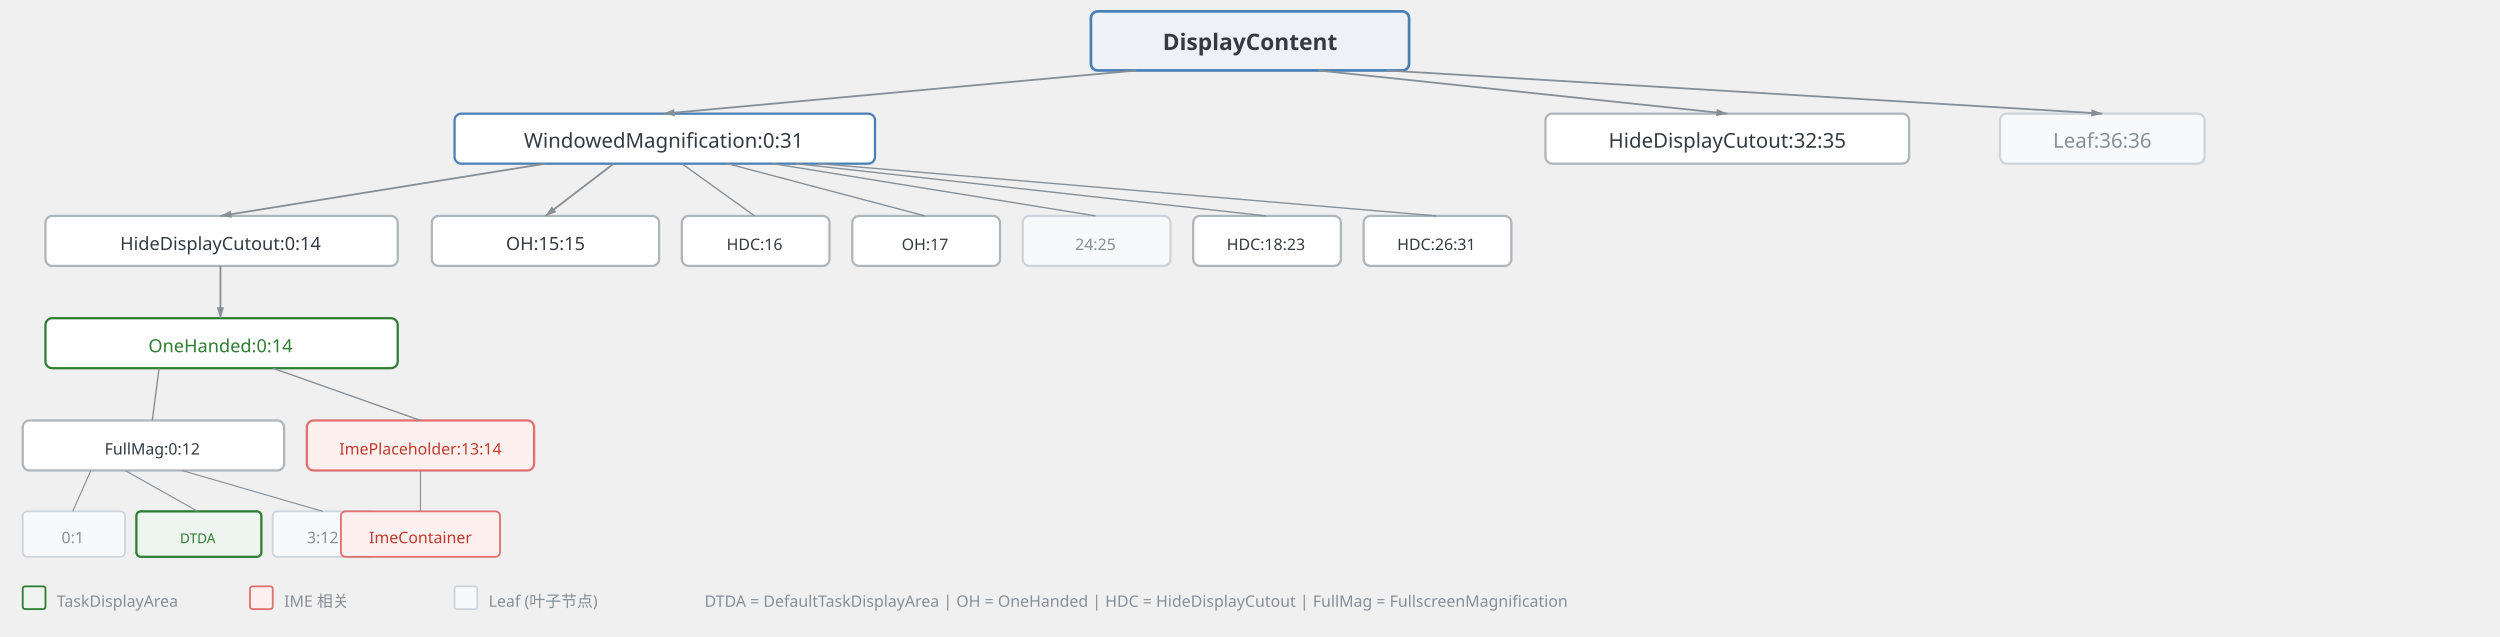
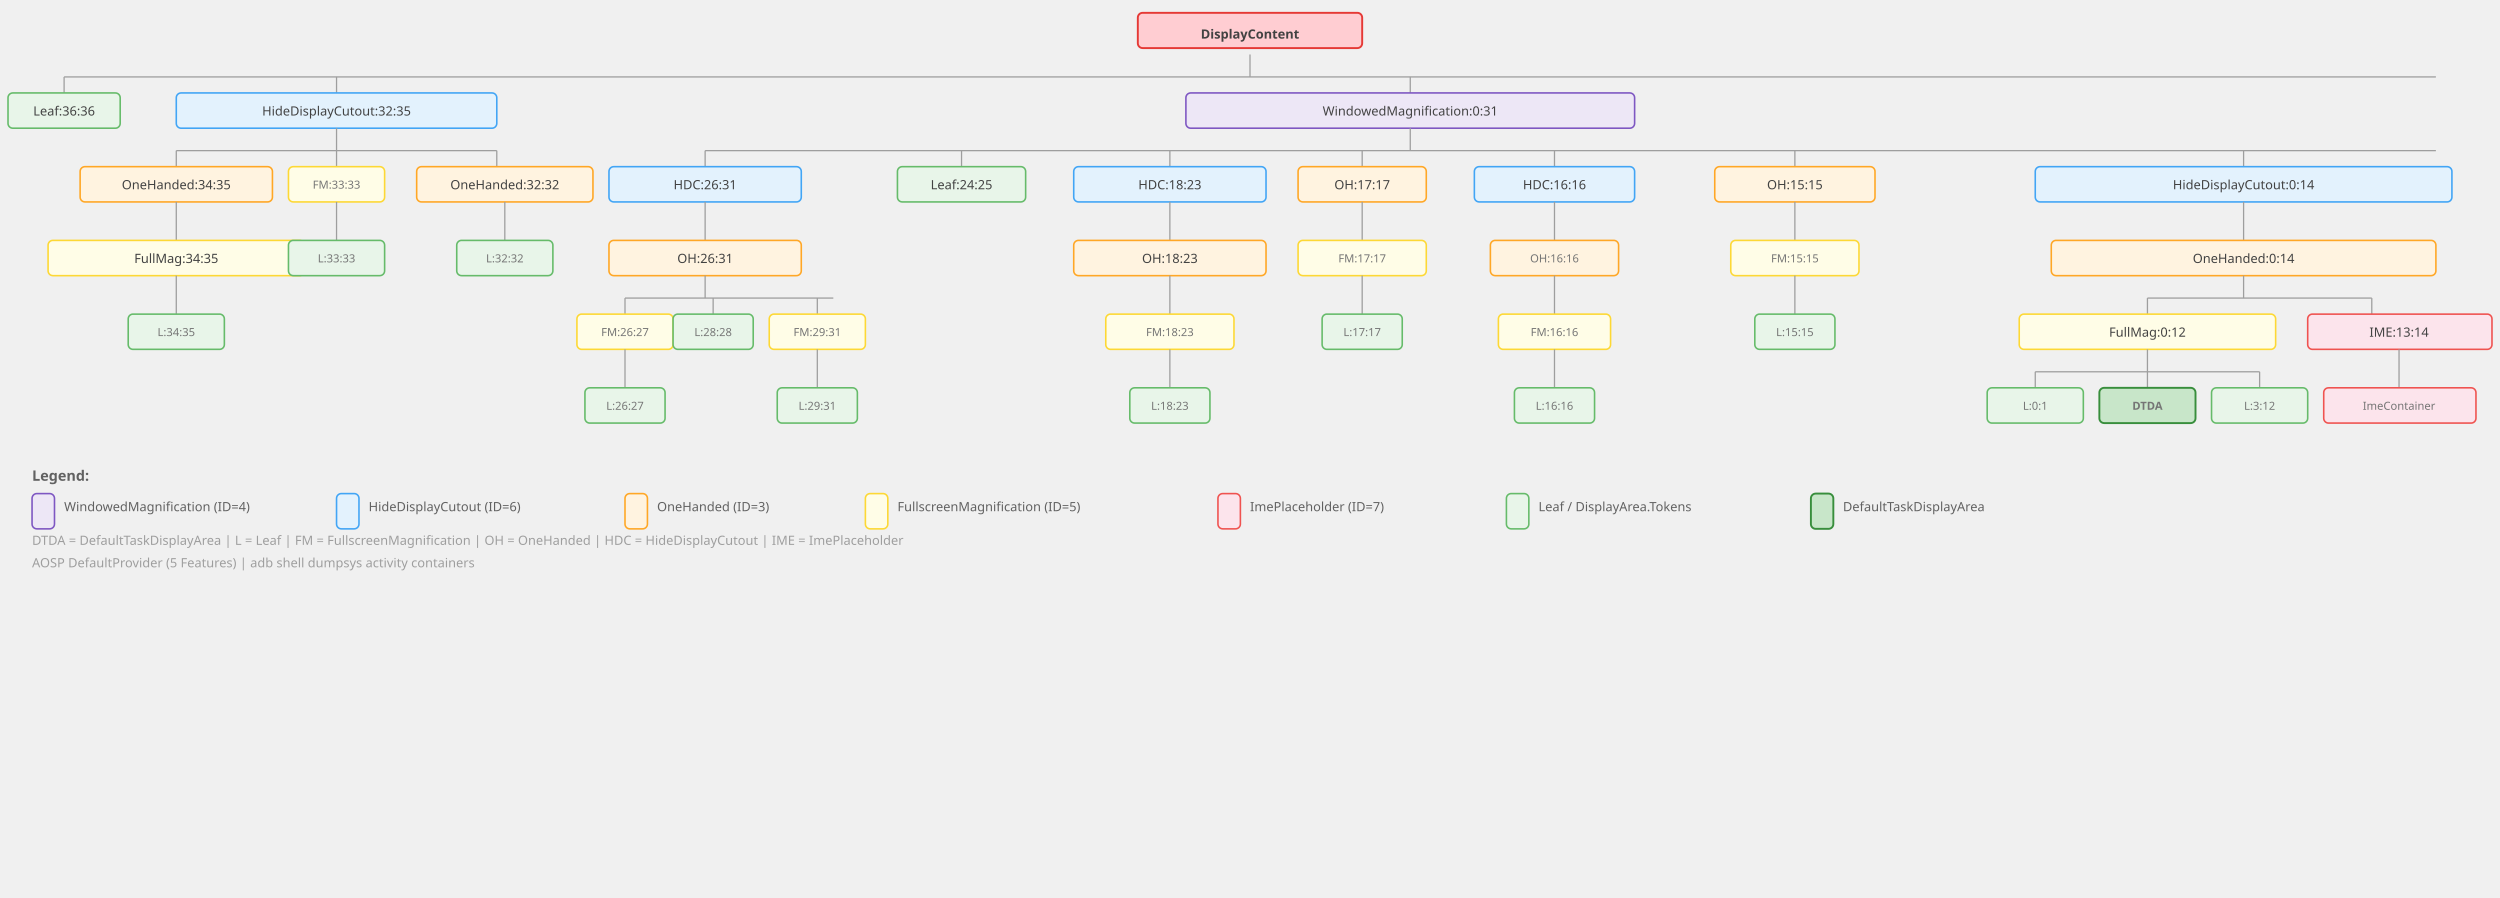
- <svg xmlns="http://www.w3.org/2000/svg" viewBox="0 0 1100 280" font-family="'Segoe UI','PingFang SC','Microsoft YaHei',sans-serif">
+ <svg xmlns="http://www.w3.org/2000/svg" viewBox="0 0 1560 560" font-family="'Segoe UI','PingFang SC','Microsoft YaHei',sans-serif">
  <defs>
-     <marker id="ta" markerWidth="6" markerHeight="4" refX="6" refY="2" orient="auto">
-       <polygon points="0,0 6,2 0,4" fill="#868e96" />
+     <marker id="ta" markerWidth="5" markerHeight="4" refX="5" refY="2" orient="auto">
+       <polygon points="0,0 5,2 0,4" fill="#9e9e9e" />
    </marker>
+     <style>
+       .nd  { stroke-width: 1; rx: 3; ry: 3; height: 22; }
+       .wm  { fill: #ede7f6; stroke: #7e57c2; }
+       .hdc { fill: #e3f2fd; stroke: #42a5f5; }
+       .oh  { fill: #fff3e0; stroke: #ffa726; }
+       .fm  { fill: #fffde7; stroke: #fdd835; }
+       .ime { fill: #fce4ec; stroke: #ef5350; }
+       .lf  { fill: #e8f5e9; stroke: #66bb6a; }
+       .sp  { fill: #c8e6c9; stroke: #388e3c; stroke-width: 1.2; }
+       .dc  { fill: #ffcdd2; stroke: #e53935; stroke-width: 1.2; }
+       .ln  { stroke: #9e9e9e; stroke-width: 0.8; fill: none; }
+       .nt  { font-size: 8px; fill: #424242; text-anchor: middle; dominant-baseline: central; }
+       .st  { font-size: 7px; fill: #757575; text-anchor: middle; dominant-baseline: central; }
+     </style>
  </defs>
-   <rect x="480" y="5" width="140" height="26" rx="3" fill="#eef1f5" stroke="#4a7fb5" stroke-width="1.2" />
-   <text x="550" y="22" font-size="10" fill="#343a40" font-weight="600" text-anchor="middle">DisplayContent</text>
-   <rect x="200" y="50" width="185" height="22" rx="3" fill="white" stroke="#4a7fb5" stroke-width="1" />
-   <text x="292" y="65" font-size="9" fill="#343a40" text-anchor="middle">WindowedMagnification:0:31</text>
-   <line x1="500" y1="31" x2="292" y2="50" stroke="#868e96" stroke-width="0.8" marker-end="url(#ta)" />
-   <rect x="680" y="50" width="160" height="22" rx="3" fill="white" stroke="#adb5bd" stroke-width="1" />
-   <text x="760" y="65" font-size="9" fill="#343a40" text-anchor="middle">HideDisplayCutout:32:35</text>
-   <line x1="580" y1="31" x2="760" y2="50" stroke="#868e96" stroke-width="0.8" marker-end="url(#ta)" />
-   <rect x="880" y="50" width="90" height="22" rx="3" fill="#f8f9fa" stroke="#ced4da" stroke-width="1" />
-   <text x="925" y="65" font-size="9" fill="#868e96" text-anchor="middle">Leaf:36:36</text>
-   <line x1="610" y1="31" x2="925" y2="50" stroke="#868e96" stroke-width="0.8" marker-end="url(#ta)" />
-   <rect x="20" y="95" width="155" height="22" rx="3" fill="white" stroke="#adb5bd" stroke-width="1" />
-   <text x="97" y="110" font-size="8" fill="#343a40" text-anchor="middle">HideDisplayCutout:0:14</text>
-   <line x1="240" y1="72" x2="97" y2="95" stroke="#868e96" stroke-width="0.8" marker-end="url(#ta)" />
-   <rect x="190" y="95" width="100" height="22" rx="3" fill="white" stroke="#adb5bd" stroke-width="1" />
-   <text x="240" y="110" font-size="8" fill="#343a40" text-anchor="middle">OH:15:15</text>
-   <line x1="270" y1="72" x2="240" y2="95" stroke="#868e96" stroke-width="0.8" marker-end="url(#ta)" />
-   <rect x="300" y="95" width="65" height="22" rx="3" fill="white" stroke="#adb5bd" stroke-width="1" />
-   <text x="332" y="110" font-size="7" fill="#343a40" text-anchor="middle">HDC:16</text>
-   <rect x="375" y="95" width="65" height="22" rx="3" fill="white" stroke="#adb5bd" stroke-width="1" />
-   <text x="407" y="110" font-size="7" fill="#343a40" text-anchor="middle">OH:17</text>
-   <rect x="450" y="95" width="65" height="22" rx="3" fill="#f8f9fa" stroke="#ced4da" stroke-width="1" />
-   <text x="482" y="110" font-size="7" fill="#868e96" text-anchor="middle">24:25</text>
-   <rect x="525" y="95" width="65" height="22" rx="3" fill="white" stroke="#adb5bd" stroke-width="1" />
-   <text x="557" y="110" font-size="7" fill="#343a40" text-anchor="middle">HDC:18:23</text>
-   <rect x="600" y="95" width="65" height="22" rx="3" fill="white" stroke="#adb5bd" stroke-width="1" />
-   <text x="632" y="110" font-size="7" fill="#343a40" text-anchor="middle">HDC:26:31</text>
-   <line x1="300" y1="72" x2="332" y2="95" stroke="#868e96" stroke-width="0.6" />
-   <line x1="320" y1="72" x2="407" y2="95" stroke="#868e96" stroke-width="0.6" />
-   <line x1="340" y1="72" x2="482" y2="95" stroke="#868e96" stroke-width="0.6" />
-   <line x1="350" y1="72" x2="557" y2="95" stroke="#868e96" stroke-width="0.6" />
-   <line x1="360" y1="72" x2="632" y2="95" stroke="#868e96" stroke-width="0.6" />
-   <rect x="20" y="140" width="155" height="22" rx="3" fill="white" stroke="#2e7d32" stroke-width="1" />
-   <text x="97" y="155" font-size="8" fill="#2e7d32" text-anchor="middle">OneHanded:0:14</text>
-   <line x1="97" y1="117" x2="97" y2="140" stroke="#868e96" stroke-width="0.8" marker-end="url(#ta)" />
-   <rect x="10" y="185" width="115" height="22" rx="3" fill="white" stroke="#adb5bd" stroke-width="1" />
-   <text x="67" y="200" font-size="7" fill="#343a40" text-anchor="middle">FullMag:0:12</text>
-   <line x1="70" y1="162" x2="67" y2="185" stroke="#868e96" stroke-width="0.6" />
-   <rect x="135" y="185" width="100" height="22" rx="3" fill="#fff0f0" stroke="#e07070" stroke-width="1" />
-   <text x="185" y="200" font-size="7" fill="#c0392b" text-anchor="middle">ImePlaceholder:13:14</text>
-   <line x1="120" y1="162" x2="185" y2="185" stroke="#868e96" stroke-width="0.6" />
-   <rect x="10" y="225" width="45" height="20" rx="2" fill="#f8f9fa" stroke="#ced4da" stroke-width="0.8" />
-   <text x="32" y="239" font-size="7" fill="#868e96" text-anchor="middle">0:1</text>
-   <line x1="40" y1="207" x2="32" y2="225" stroke="#868e96" stroke-width="0.5" />
-   <rect x="60" y="225" width="55" height="20" rx="2" fill="#eef5f1" stroke="#2e7d32" stroke-width="1" />
-   <text x="87" y="239" font-size="6" fill="#2e7d32" text-anchor="middle">DTDA</text>
-   <line x1="55" y1="207" x2="87" y2="225" stroke="#868e96" stroke-width="0.5" />
-   <rect x="120" y="225" width="45" height="20" rx="2" fill="#f8f9fa" stroke="#ced4da" stroke-width="0.8" />
-   <text x="142" y="239" font-size="7" fill="#868e96" text-anchor="middle">3:12</text>
-   <line x1="80" y1="207" x2="142" y2="225" stroke="#868e96" stroke-width="0.5" />
-   <rect x="150" y="225" width="70" height="20" rx="2" fill="#fff0f0" stroke="#e07070" stroke-width="0.8" />
-   <text x="185" y="239" font-size="7" fill="#c0392b" text-anchor="middle">ImeContainer</text>
-   <line x1="185" y1="207" x2="185" y2="225" stroke="#868e96" stroke-width="0.5" />
-   <rect x="10" y="258" width="10" height="10" rx="1" fill="#eef5f1" stroke="#2e7d32" stroke-width="0.8" />
-   <text x="25" y="267" font-size="7" fill="#868e96">TaskDisplayArea</text>
-   <rect x="110" y="258" width="10" height="10" rx="1" fill="#fff0f0" stroke="#e07070" stroke-width="0.8" />
-   <text x="125" y="267" font-size="7" fill="#868e96">IME 相关</text>
-   <rect x="200" y="258" width="10" height="10" rx="1" fill="#f8f9fa" stroke="#ced4da" stroke-width="0.8" />
-   <text x="215" y="267" font-size="7" fill="#868e96">Leaf (叶子节点)</text>
-   <text x="310" y="267" font-size="7" fill="#868e96">DTDA = DefaultTaskDisplayArea | OH = OneHanded | HDC = HideDisplayCutout | FullMag = FullscreenMagnification</text>
+   <rect x="710" y="8" width="140" height="26" class="nd dc" />
+   <text x="780" y="21" class="nt" font-weight="600" font-size="10">DisplayContent</text>
+   <line x1="780" y1="34" x2="780" y2="48" class="ln" />
+   <line x1="40" y1="48" x2="1520" y2="48" class="ln" />
+   <line x1="40" y1="48" x2="40" y2="58" class="ln" />
+   <line x1="210" y1="48" x2="210" y2="58" class="ln" />
+   <line x1="880" y1="48" x2="880" y2="58" class="ln" />
+   <rect x="5" y="58" width="70" height="22" class="nd lf" />
+   <text x="40" y="69" class="nt">Leaf:36:36</text>
+   <rect x="110" y="58" width="200" height="22" class="nd hdc" />
+   <text x="210" y="69" class="nt">HideDisplayCutout:32:35</text>
+   <rect x="740" y="58" width="280" height="22" class="nd wm" />
+   <text x="880" y="69" class="nt">WindowedMagnification:0:31</text>
+   <line x1="210" y1="80" x2="210" y2="94" class="ln" />
+   <line x1="110" y1="94" x2="310" y2="94" class="ln" />
+   <line x1="110" y1="94" x2="110" y2="104" class="ln" />
+   <line x1="210" y1="94" x2="210" y2="104" class="ln" />
+   <line x1="310" y1="94" x2="310" y2="104" class="ln" />
+   <rect x="50" y="104" width="120" height="22" class="nd oh" />
+   <text x="110" y="115" class="nt">OneHanded:34:35</text>
+   <rect x="180" y="104" width="60" height="22" class="nd fm" />
+   <text x="210" y="115" class="st">FM:33:33</text>
+   <rect x="260" y="104" width="110" height="22" class="nd oh" />
+   <text x="315" y="115" class="nt">OneHanded:32:32</text>
+   <line x1="110" y1="126" x2="110" y2="150" class="ln" />
+   <rect x="30" y="150" width="160" height="22" class="nd fm" />
+   <text x="110" y="161" class="nt">FullMag:34:35</text>
+   <line x1="210" y1="126" x2="210" y2="150" class="ln" />
+   <rect x="180" y="150" width="60" height="22" class="nd lf" />
+   <text x="210" y="161" class="st">L:33:33</text>
+   <line x1="315" y1="126" x2="315" y2="150" class="ln" />
+   <rect x="285" y="150" width="60" height="22" class="nd lf" />
+   <text x="315" y="161" class="st">L:32:32</text>
+   <line x1="110" y1="172" x2="110" y2="196" class="ln" />
+   <rect x="80" y="196" width="60" height="22" class="nd lf" />
+   <text x="110" y="207" class="st">L:34:35</text>
+   <line x1="880" y1="80" x2="880" y2="94" class="ln" />
+   <line x1="440" y1="94" x2="1520" y2="94" class="ln" />
+   <line x1="440" y1="94" x2="440" y2="104" class="ln" />
+   <line x1="600" y1="94" x2="600" y2="104" class="ln" />
+   <line x1="730" y1="94" x2="730" y2="104" class="ln" />
+   <line x1="850" y1="94" x2="850" y2="104" class="ln" />
+   <line x1="970" y1="94" x2="970" y2="104" class="ln" />
+   <line x1="1120" y1="94" x2="1120" y2="104" class="ln" />
+   <line x1="1400" y1="94" x2="1400" y2="104" class="ln" />
+   <rect x="380" y="104" width="120" height="22" class="nd hdc" />
+   <text x="440" y="115" class="nt">HDC:26:31</text>
+   <rect x="560" y="104" width="80" height="22" class="nd lf" />
+   <text x="600" y="115" class="nt">Leaf:24:25</text>
+   <rect x="670" y="104" width="120" height="22" class="nd hdc" />
+   <text x="730" y="115" class="nt">HDC:18:23</text>
+   <rect x="810" y="104" width="80" height="22" class="nd oh" />
+   <text x="850" y="115" class="nt">OH:17:17</text>
+   <rect x="920" y="104" width="100" height="22" class="nd hdc" />
+   <text x="970" y="115" class="nt">HDC:16:16</text>
+   <rect x="1070" y="104" width="100" height="22" class="nd oh" />
+   <text x="1120" y="115" class="nt">OH:15:15</text>
+   <rect x="1270" y="104" width="260" height="22" class="nd hdc" />
+   <text x="1400" y="115" class="nt">HideDisplayCutout:0:14</text>
+   <line x1="440" y1="126" x2="440" y2="150" class="ln" />
+   <rect x="380" y="150" width="120" height="22" class="nd oh" />
+   <text x="440" y="161" class="nt">OH:26:31</text>
+   <line x1="730" y1="126" x2="730" y2="150" class="ln" />
+   <rect x="670" y="150" width="120" height="22" class="nd oh" />
+   <text x="730" y="161" class="nt">OH:18:23</text>
+   <line x1="850" y1="126" x2="850" y2="150" class="ln" />
+   <rect x="810" y="150" width="80" height="22" class="nd fm" />
+   <text x="850" y="161" class="st">FM:17:17</text>
+   <line x1="970" y1="126" x2="970" y2="150" class="ln" />
+   <rect x="930" y="150" width="80" height="22" class="nd oh" />
+   <text x="970" y="161" class="st">OH:16:16</text>
+   <line x1="1120" y1="126" x2="1120" y2="150" class="ln" />
+   <rect x="1080" y="150" width="80" height="22" class="nd fm" />
+   <text x="1120" y="161" class="st">FM:15:15</text>
+   <line x1="1400" y1="126" x2="1400" y2="150" class="ln" />
+   <rect x="1280" y="150" width="240" height="22" class="nd oh" />
+   <text x="1400" y="161" class="nt">OneHanded:0:14</text>
+   <line x1="440" y1="172" x2="440" y2="186" class="ln" />
+   <line x1="390" y1="186" x2="520" y2="186" class="ln" />
+   <line x1="390" y1="186" x2="390" y2="196" class="ln" />
+   <line x1="445" y1="186" x2="445" y2="196" class="ln" />
+   <line x1="510" y1="186" x2="510" y2="196" class="ln" />
+   <rect x="360" y="196" width="60" height="22" class="nd fm" />
+   <text x="390" y="207" class="st">FM:26:27</text>
+   <rect x="420" y="196" width="50" height="22" class="nd lf" />
+   <text x="445" y="207" class="st">L:28:28</text>
+   <rect x="480" y="196" width="60" height="22" class="nd fm" />
+   <text x="510" y="207" class="st">FM:29:31</text>
+   <line x1="730" y1="172" x2="730" y2="196" class="ln" />
+   <rect x="690" y="196" width="80" height="22" class="nd fm" />
+   <text x="730" y="207" class="st">FM:18:23</text>
+   <line x1="850" y1="172" x2="850" y2="196" class="ln" />
+   <rect x="825" y="196" width="50" height="22" class="nd lf" />
+   <text x="850" y="207" class="st">L:17:17</text>
+   <line x1="970" y1="172" x2="970" y2="196" class="ln" />
+   <rect x="935" y="196" width="70" height="22" class="nd fm" />
+   <text x="970" y="207" class="st">FM:16:16</text>
+   <line x1="1120" y1="172" x2="1120" y2="196" class="ln" />
+   <rect x="1095" y="196" width="50" height="22" class="nd lf" />
+   <text x="1120" y="207" class="st">L:15:15</text>
+   <line x1="1400" y1="172" x2="1400" y2="186" class="ln" />
+   <line x1="1340" y1="186" x2="1480" y2="186" class="ln" />
+   <line x1="1340" y1="186" x2="1340" y2="196" class="ln" />
+   <line x1="1480" y1="186" x2="1480" y2="196" class="ln" />
+   <rect x="1260" y="196" width="160" height="22" class="nd fm" />
+   <text x="1340" y="207" class="nt">FullMag:0:12</text>
+   <rect x="1440" y="196" width="115" height="22" class="nd ime" />
+   <text x="1497" y="207" class="nt">IME:13:14</text>
+   <line x1="390" y1="218" x2="390" y2="242" class="ln" />
+   <rect x="365" y="242" width="50" height="22" class="nd lf" />
+   <text x="390" y="253" class="st">L:26:27</text>
+   <line x1="510" y1="218" x2="510" y2="242" class="ln" />
+   <rect x="485" y="242" width="50" height="22" class="nd lf" />
+   <text x="510" y="253" class="st">L:29:31</text>
+   <line x1="730" y1="218" x2="730" y2="242" class="ln" />
+   <rect x="705" y="242" width="50" height="22" class="nd lf" />
+   <text x="730" y="253" class="st">L:18:23</text>
+   <line x1="970" y1="218" x2="970" y2="242" class="ln" />
+   <rect x="945" y="242" width="50" height="22" class="nd lf" />
+   <text x="970" y="253" class="st">L:16:16</text>
+   <line x1="1340" y1="218" x2="1340" y2="232" class="ln" />
+   <line x1="1270" y1="232" x2="1410" y2="232" class="ln" />
+   <line x1="1270" y1="232" x2="1270" y2="242" class="ln" />
+   <line x1="1340" y1="232" x2="1340" y2="242" class="ln" />
+   <line x1="1410" y1="232" x2="1410" y2="242" class="ln" />
+   <rect x="1240" y="242" width="60" height="22" class="nd lf" />
+   <text x="1270" y="253" class="st">L:0:1</text>
+   <rect x="1310" y="242" width="60" height="22" class="nd sp" />
+   <text x="1340" y="253" class="st" fill="#1b5e20" font-weight="600">DTDA</text>
+   <rect x="1380" y="242" width="60" height="22" class="nd lf" />
+   <text x="1410" y="253" class="st">L:3:12</text>
+   <line x1="1497" y1="218" x2="1497" y2="242" class="ln" />
+   <rect x="1450" y="242" width="95" height="22" class="nd ime" />
+   <text x="1497" y="253" class="st" fill="#c62828">ImeContainer</text>
+   <g transform="translate(20, 300)">
+     <text x="0" y="0" font-size="9" fill="#616161" font-weight="600">Legend:</text>
+     <rect x="0" y="8" width="14" height="14" class="nd wm" />
+     <text x="20" y="19" font-size="8" fill="#616161">WindowedMagnification (ID=4)</text>
+     <rect x="190" y="8" width="14" height="14" class="nd hdc" />
+     <text x="210" y="19" font-size="8" fill="#616161">HideDisplayCutout (ID=6)</text>
+     <rect x="370" y="8" width="14" height="14" class="nd oh" />
+     <text x="390" y="19" font-size="8" fill="#616161">OneHanded (ID=3)</text>
+     <rect x="520" y="8" width="14" height="14" class="nd fm" />
+     <text x="540" y="19" font-size="8" fill="#616161">FullscreenMagnification (ID=5)</text>
+     <rect x="740" y="8" width="14" height="14" class="nd ime" />
+     <text x="760" y="19" font-size="8" fill="#616161">ImePlaceholder (ID=7)</text>
+     <rect x="920" y="8" width="14" height="14" class="nd lf" />
+     <text x="940" y="19" font-size="8" fill="#616161">Leaf / DisplayArea.Tokens</text>
+     <rect x="1110" y="8" width="14" height="14" class="nd sp" />
+     <text x="1130" y="19" font-size="8" fill="#616161">DefaultTaskDisplayArea</text>
+     <text x="0" y="40" font-size="8" fill="#9e9e9e">DTDA = DefaultTaskDisplayArea | L = Leaf | FM = FullscreenMagnification | OH = OneHanded | HDC = HideDisplayCutout | IME = ImePlaceholder</text>
+     <text x="0" y="54" font-size="8" fill="#9e9e9e">AOSP DefaultProvider (5 Features) | adb shell dumpsys activity containers</text>
+   </g>
</svg>
